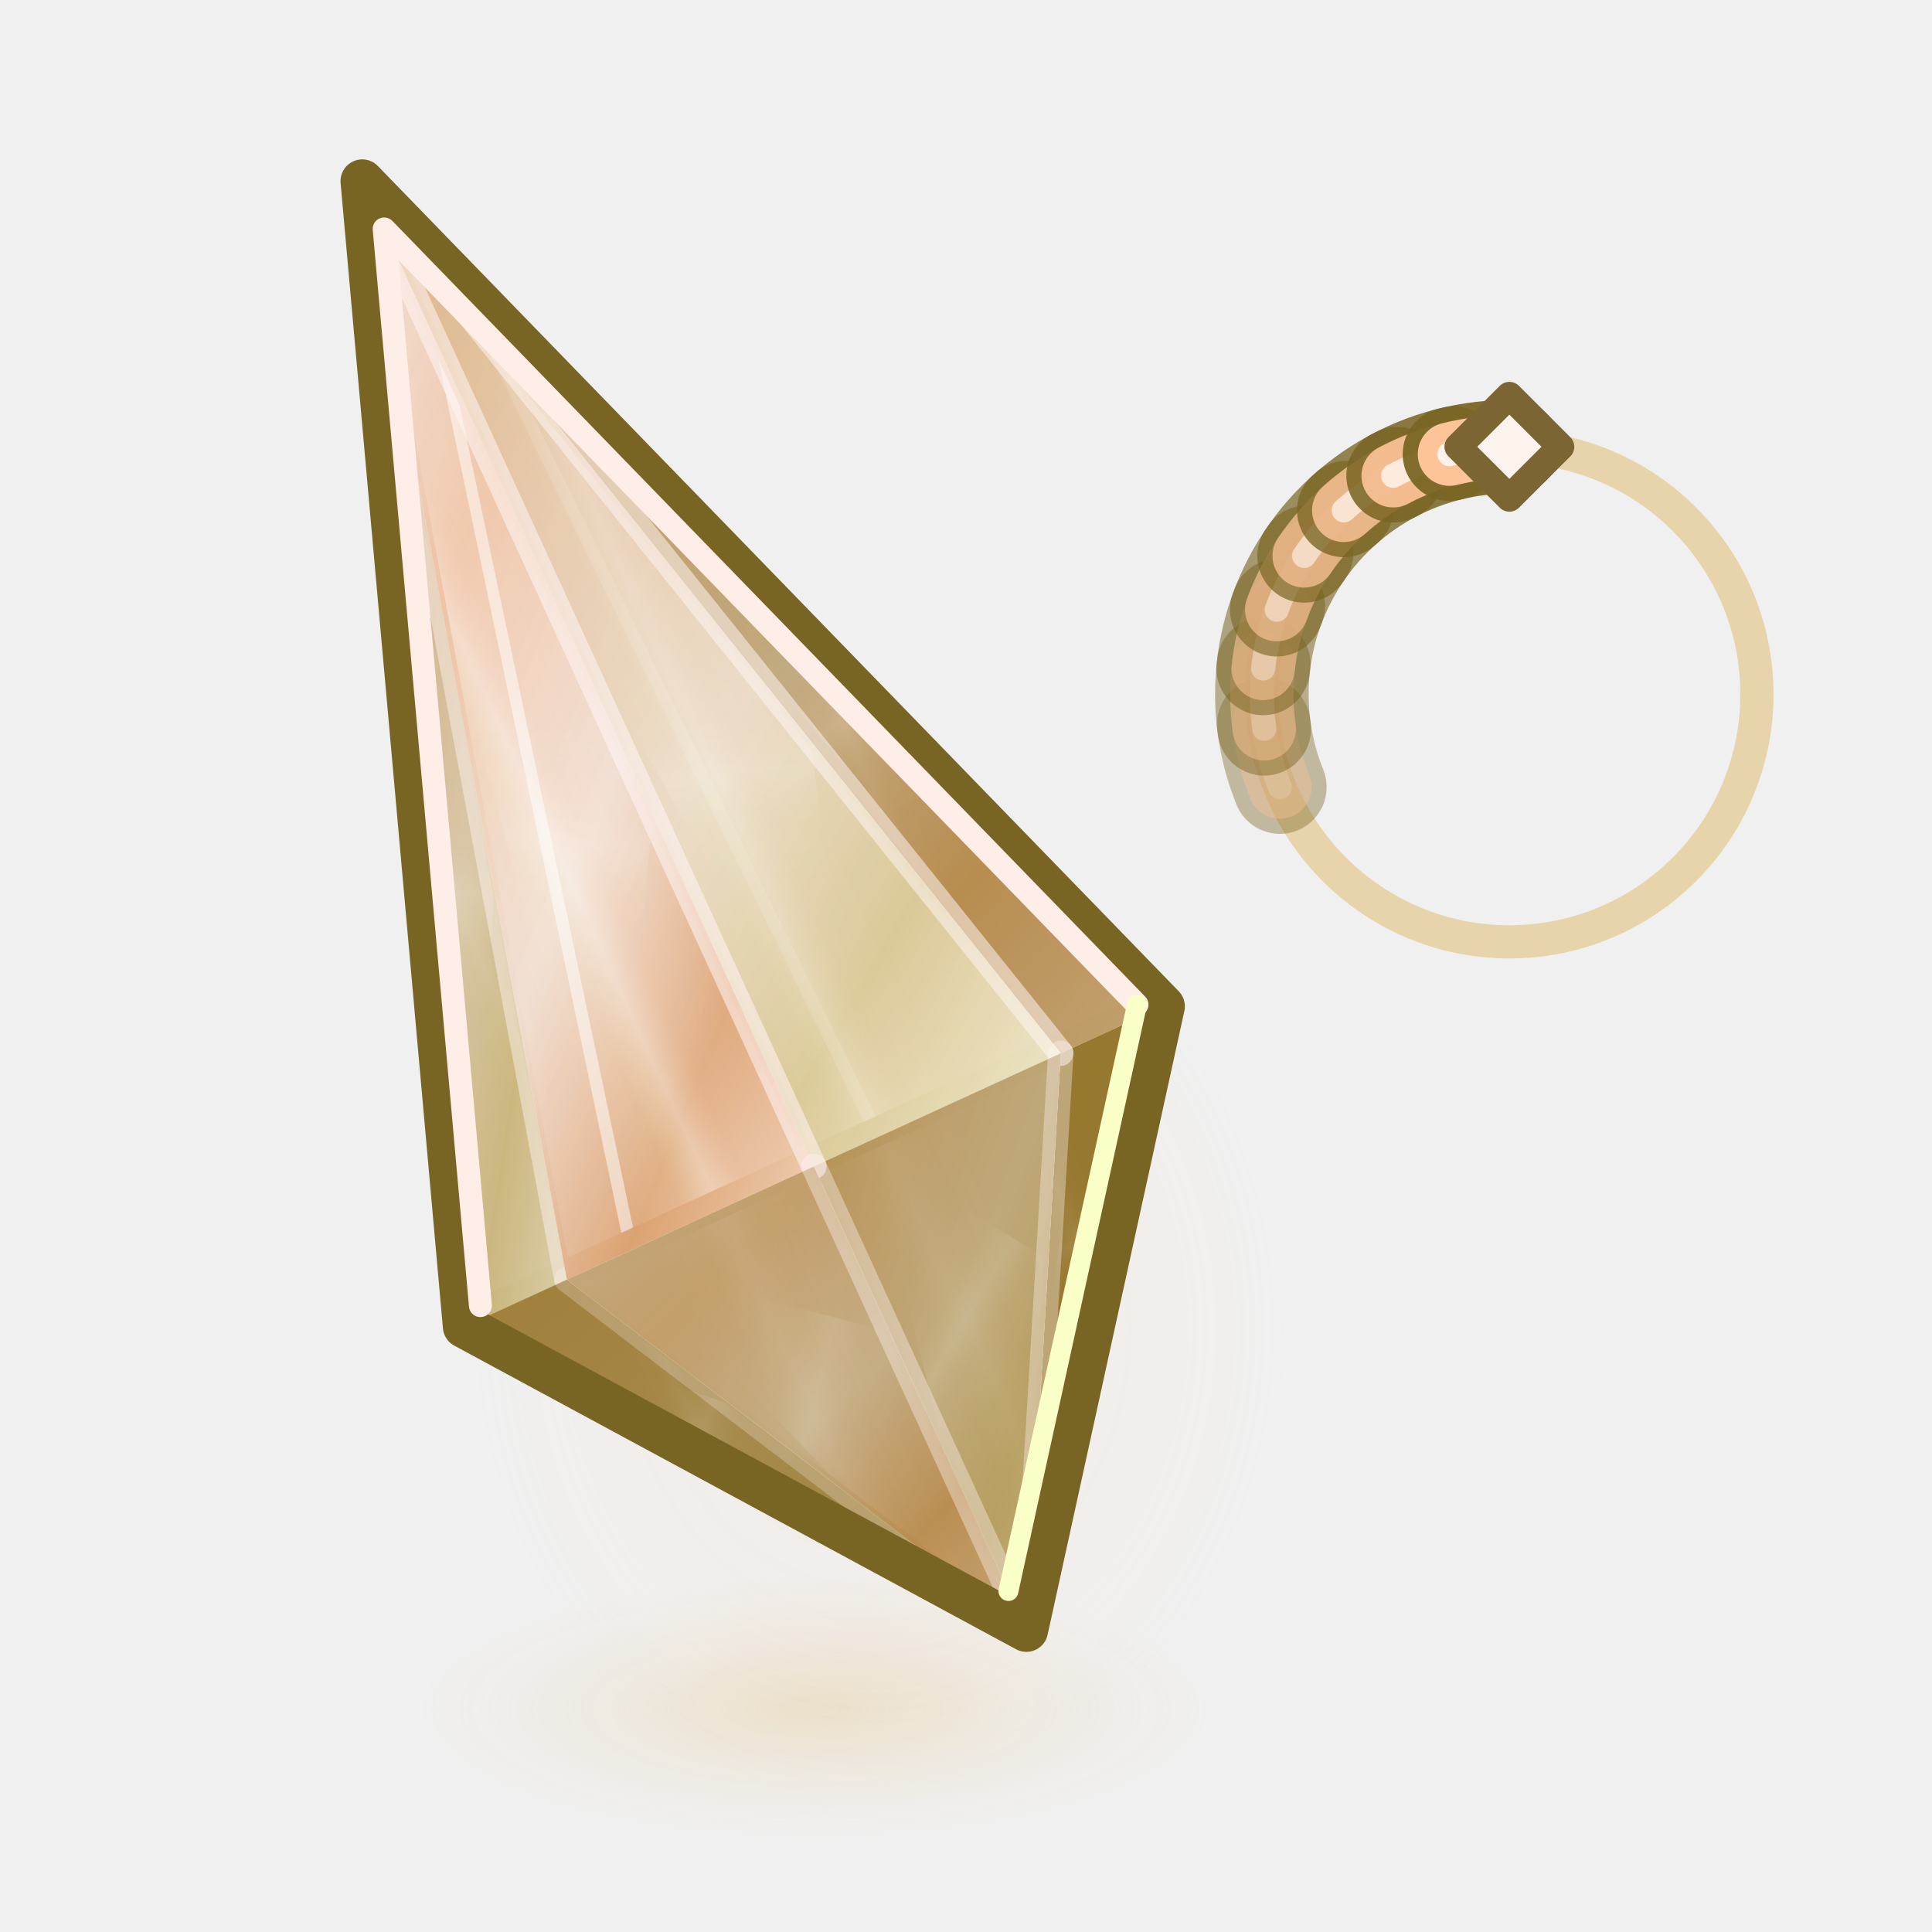
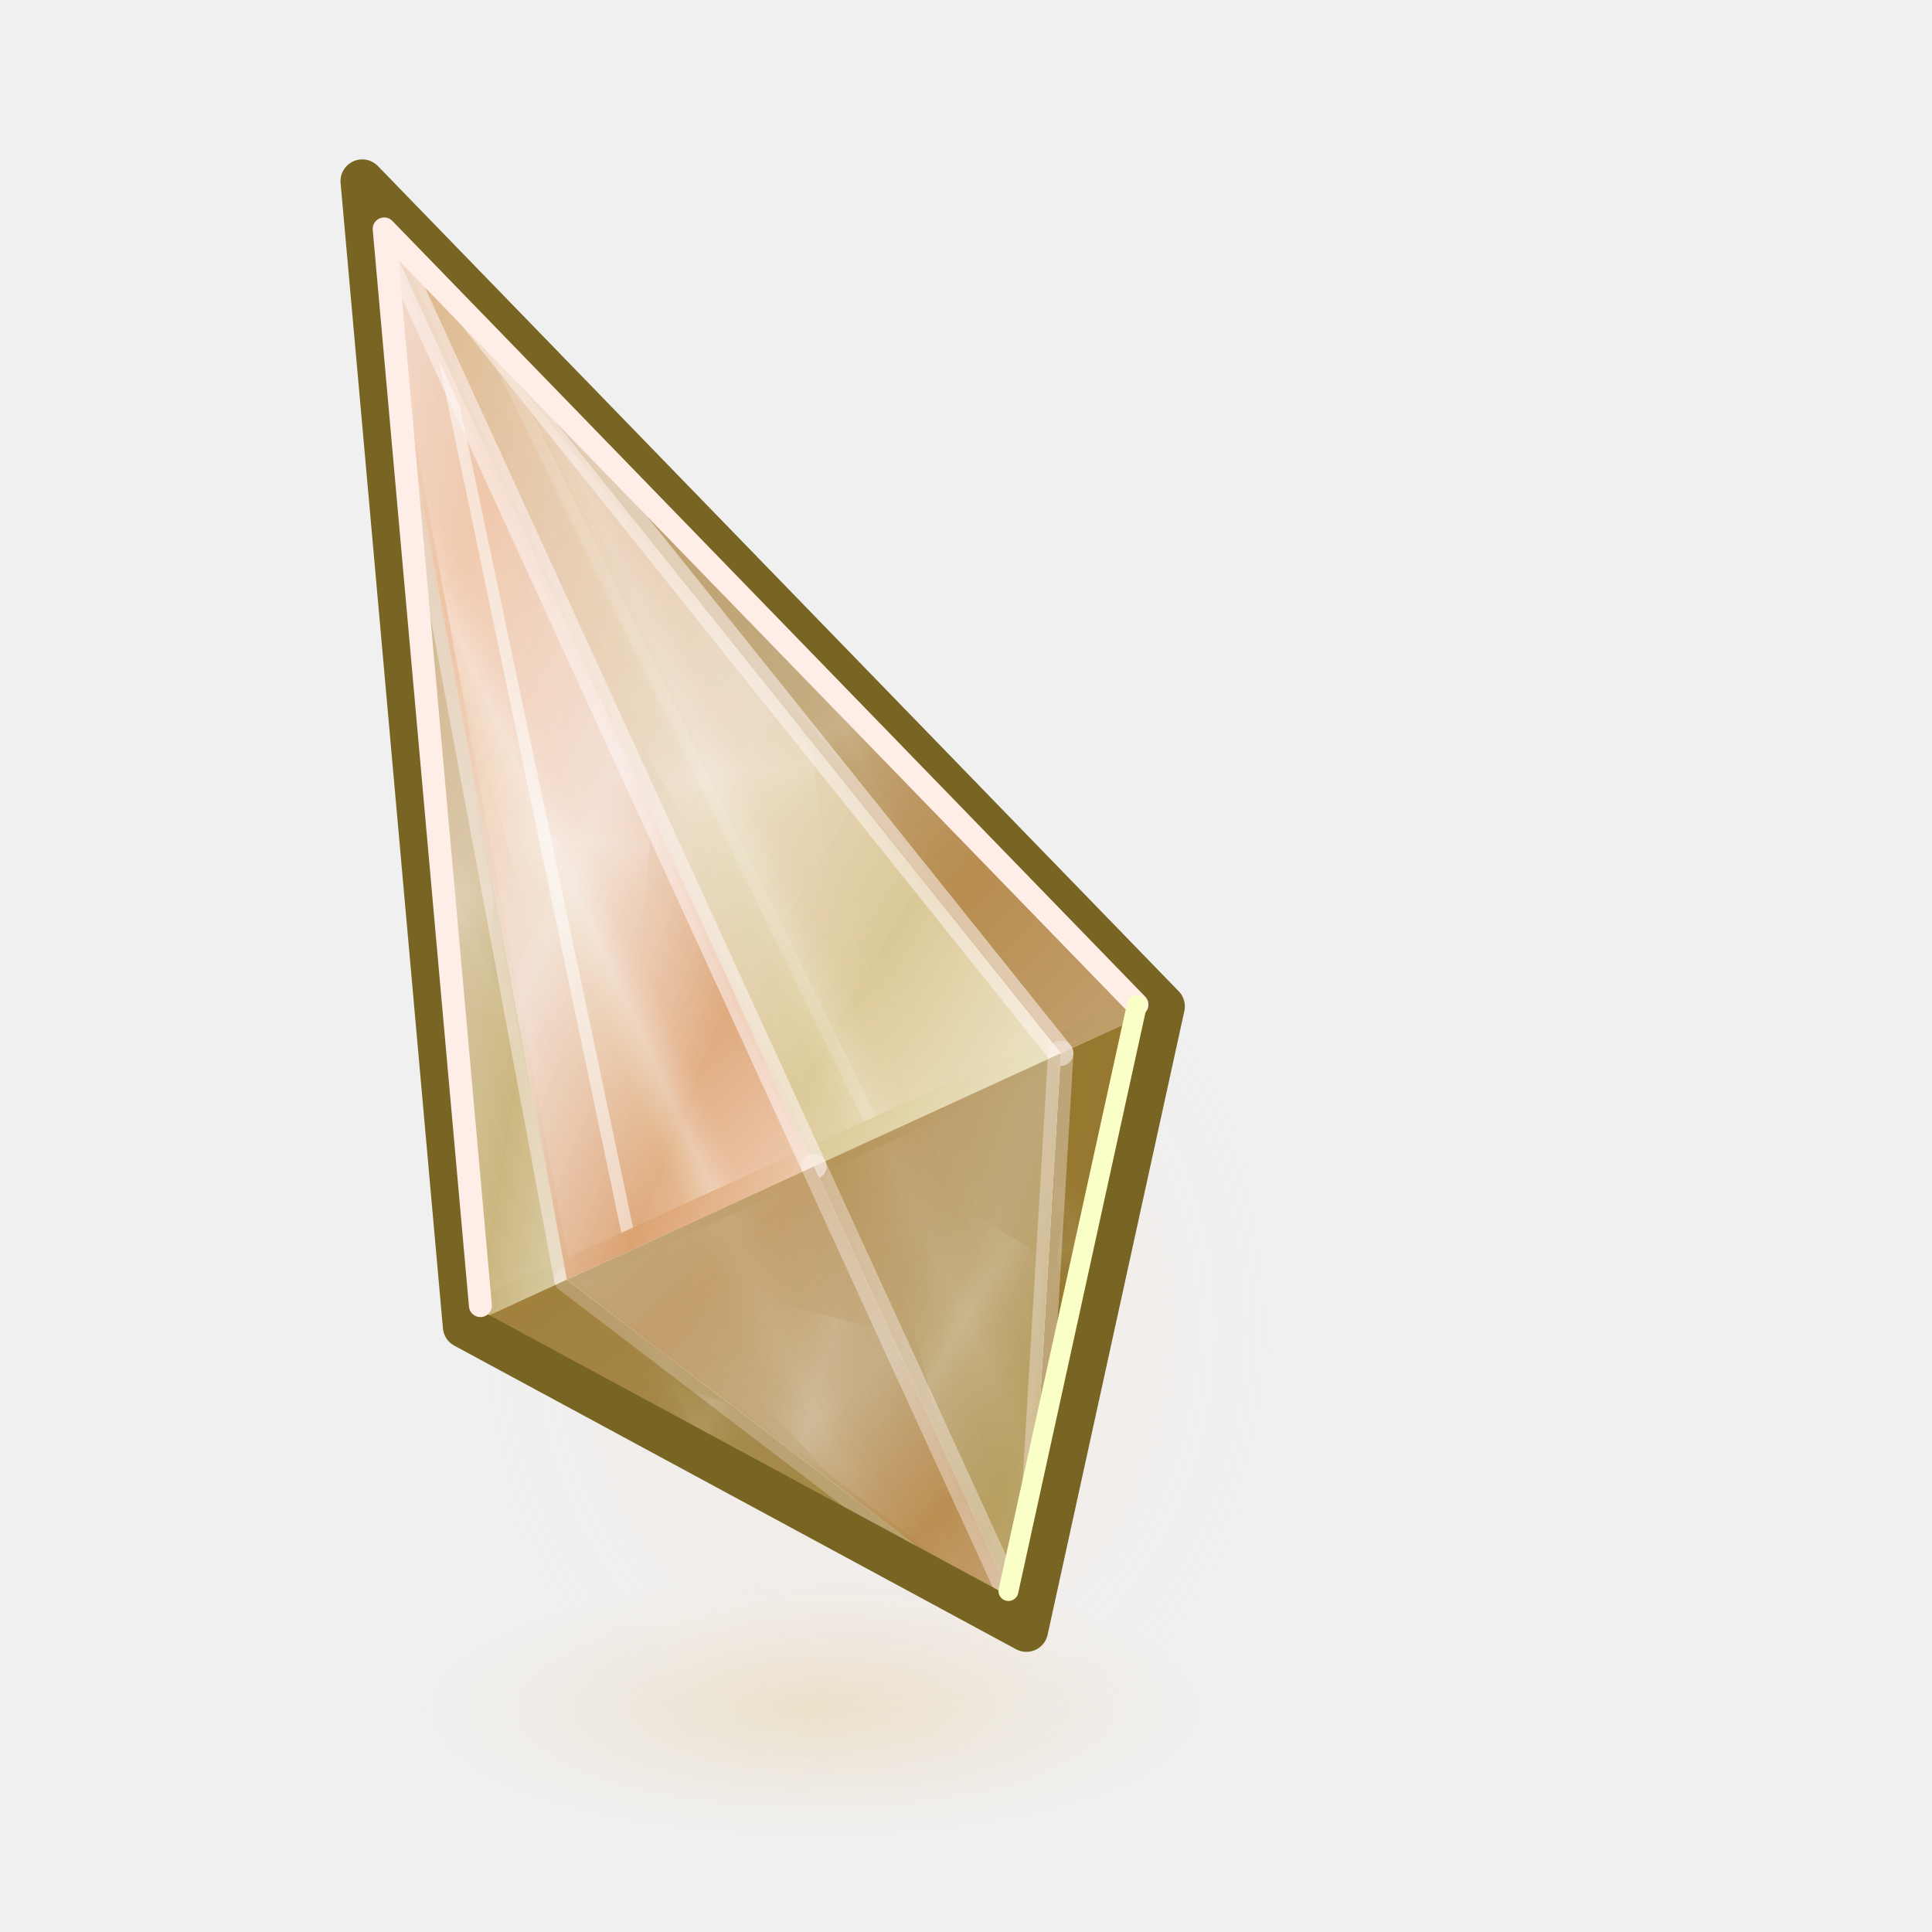
- <svg xmlns="http://www.w3.org/2000/svg" width="32" height="32" viewBox="0 0 32 32">
+ <svg xmlns="http://www.w3.org/2000/svg" viewBox="0 0 32 32">
  <defs>
    <linearGradient id="body" x1="0" y1="0" x2="1" y2="1">
      <stop stop-color="#fff2e9" />
      <stop offset=".55" stop-color="#facaa1" />
      <stop offset="1" stop-color="#fffed8" />
    </linearGradient>
    <linearGradient id="crown" x1="0" y1="0" x2=".8" y2="1">
      <stop stop-color="#ffe7b9" />
      <stop offset=".40" stop-color="#fffaf9" />
      <stop offset=".70" stop-color="#fff1ea" />
      <stop offset="1" stop-color="#f2ab7d" />
    </linearGradient>
    <linearGradient id="left" x1="0" y1="0" x2="1" y2=".5">
      <stop stop-color="#a67d32" />
      <stop offset=".32" stop-color="#dc8e4e" />
      <stop offset=".78" stop-color="#ffcdbb" />
      <stop offset="1" stop-color="#ffebe9" />
    </linearGradient>
    <linearGradient id="right" x1="0" y1="0" x2=".7" y2="1">
      <stop stop-color="#f0b772" />
      <stop offset=".36" stop-color="#cba354" />
      <stop offset=".7" stop-color="#ffeed4" />
      <stop offset="1" stop-color="#f6ffed" />
    </linearGradient>
    <linearGradient id="foot" x1="0" y1="0" x2="1" y2="1">
      <stop stop-color="#ffc4b1" />
      <stop offset=".48" stop-color="#d98d51" />
      <stop offset=".52" stop-color="#ffe1d8" />
      <stop offset="1" stop-color="#eaeeb4" />
    </linearGradient>
    <linearGradient id="violet" x1="0" y1="0" x2="1" y2="1">
      <stop stop-color="#ffdbcb" />
      <stop offset=".5" stop-color="#e0e48e" />
      <stop offset="1" stop-color="#f3ffd0" />
    </linearGradient>
    <linearGradient id="inner" x1="0" y1="0" x2="1" y2="0">
      <stop stop-color="#a68834" stop-opacity=".7" />
      <stop offset=".5" stop-color="#ffe8e0" stop-opacity=".25" />
      <stop offset="1" stop-color="#fffbfb" stop-opacity=".8" />
    </linearGradient>
    <linearGradient id="refract" x1="0" y1="0" x2="1" y2="1">
      <stop stop-color="#fff4f3" />
      <stop offset=".46" stop-color="#ffddc2" stop-opacity=".7" />
      <stop offset="1" stop-color="#ecf4ba" stop-opacity=".4" />
    </linearGradient>
    <linearGradient id="text" x1="0" y1="0" x2="1" y2="0">
      <stop stop-color="#e7b076" />
      <stop offset=".48" stop-color="#fff5f4" />
      <stop offset="1" stop-color="#fff0a6" />
    </linearGradient>
    <radialGradient id="shadow">
      <stop stop-color="#dbb157" stop-opacity=".25" />
      <stop offset=".55" stop-color="#e2b46c" stop-opacity=".10" />
      <stop offset="1" stop-color="#edcd8d" stop-opacity="0" />
    </radialGradient>
    <radialGradient id="halo">
      <stop stop-color="#fffbbe" stop-opacity=".10" />
      <stop offset=".6" stop-color="#ffcea7" stop-opacity=".07" />
      <stop offset="1" stop-color="#ffead4" stop-opacity="0" />
    </radialGradient>
    <linearGradient id="edgeIce" x1="0" y1="0" x2="1" y2="1">
      <stop offset="0.0" stop-color="#fff4ed" />
      <stop offset="0.5" stop-color="#e2ac4e" />
      <stop offset="1.0" stop-color="#ffebe9" />
    </linearGradient>
    <linearGradient id="edgeIndigo" x1="0" y1="0" x2="1" y2="1">
      <stop offset="0.0" stop-color="#9b7217" />
      <stop offset="0.5" stop-color="#ffcd83" />
      <stop offset="1.0" stop-color="#c0c666" />
    </linearGradient>
    <linearGradient id="edgeLilac" x1="0" y1="0" x2="1" y2="1">
      <stop offset="0.0" stop-color="#e6e092" />
      <stop offset="0.5" stop-color="#f9fff5" />
      <stop offset="1.0" stop-color="#caa047" />
    </linearGradient>
    <linearGradient id="edgeBlue" x1="0" y1="0" x2="1" y2="1">
      <stop offset="0.0" stop-color="#94762d" />
      <stop offset="0.5" stop-color="#ffb094" />
      <stop offset="1.0" stop-color="#ca7a31" />
    </linearGradient>
    <linearGradient id="tableLight" x1="0" y1="0" x2="1" y2="1">
      <stop offset="0.0" stop-color="#ffe9d0" />
      <stop offset="0.5" stop-color="#ffffff" />
      <stop offset="1.0" stop-color="#f7d2ac" />
    </linearGradient>
    <linearGradient id="tableBlue" x1="0" y1="0" x2="1" y2="1">
      <stop offset="0.0" stop-color="#d59752" />
      <stop offset="0.5" stop-color="#ffe6de" />
      <stop offset="1.0" stop-color="#edb283" />
    </linearGradient>
    <linearGradient id="tableIce" x1="0" y1="0" x2="1" y2="1">
      <stop offset="0.0" stop-color="#ffe0d8" />
      <stop offset="0.5" stop-color="#ea8855" />
      <stop offset="1.0" stop-color="#fff7f1" />
    </linearGradient>
    <linearGradient id="tableLilac" x1="0" y1="0" x2="1" y2="1">
      <stop offset="0.0" stop-color="#d9c871" />
      <stop offset="0.5" stop-color="#fffdd8" />
      <stop offset="1.0" stop-color="#f9fff7" />
    </linearGradient>
    <linearGradient id="reflectedBlue" x1="0" y1="0" x2="1" y2="1">
      <stop offset="0.0" stop-color="#ffeae8" />
      <stop offset="0.5" stop-color="#cc7b40" />
      <stop offset="1.0" stop-color="#ffcdbb" />
    </linearGradient>
    <linearGradient id="depthGlass" x1="0" y1="0" x2=".85" y2="1">
      <stop stop-color="#ae9438" stop-opacity=".24" />
      <stop offset=".4" stop-color="#efaf80" stop-opacity=".08" />
      <stop offset=".72" stop-color="#d6cc71" stop-opacity=".27" />
      <stop offset="1" stop-color="#f4ffd8" stop-opacity=".13" />
    </linearGradient>
    <linearGradient id="iceRefraction" x1="0" y1="0" x2="1" y2=".7">
      <stop stop-color="#df9958" stop-opacity=".06" />
      <stop offset=".35" stop-color="#ffb494" stop-opacity=".36" />
      <stop offset=".53" stop-color="#fff4f3" stop-opacity=".72" />
      <stop offset=".65" stop-color="#eb9765" stop-opacity=".22" />
      <stop offset="1" stop-color="#ffd4b9" stop-opacity="0" />
    </linearGradient>
    <linearGradient id="violetRefraction" x1="0" y1="1" x2="1" y2="0">
      <stop stop-color="#d5b462" stop-opacity="0" />
      <stop offset=".35" stop-color="#e5efa6" stop-opacity=".31" />
      <stop offset=".52" stop-color="#f5ffea" stop-opacity=".59" />
      <stop offset=".7" stop-color="#f6b48f" stop-opacity=".18" />
      <stop offset="1" stop-color="#ffdbb5" stop-opacity="0" />
    </linearGradient>
    <linearGradient id="clearIce" x1="0" y1="0" x2="1" y2="1">
      <stop stop-color="#fff0ef" stop-opacity=".98" />
      <stop offset=".28" stop-color="#facdb2" stop-opacity=".94" />
      <stop offset=".55" stop-color="#ffede7" stop-opacity=".88" />
      <stop offset=".78" stop-color="#e5a778" stop-opacity=".96" />
      <stop offset="1" stop-color="#ffe2d1" stop-opacity=".98" />
    </linearGradient>
    <linearGradient id="clearLilac" x1="0" y1="0" x2="1" y2=".85">
      <stop stop-color="#e6b988" stop-opacity=".98" />
      <stop offset=".32" stop-color="#fadac5" stop-opacity=".94" />
      <stop offset=".58" stop-color="#fff4e8" stop-opacity=".90" />
      <stop offset=".82" stop-color="#e9dba9" stop-opacity=".96" />
      <stop offset="1" stop-color="#fffbe3" stop-opacity=".98" />
    </linearGradient>
  </defs>
  <ellipse cx="13.5" cy="28.3" rx="6.7" ry="2.2" fill="url(#shadow)" stroke="none" stroke-width="0" stroke-linejoin="round" stroke-linecap="round" />
  <ellipse cx="14.5" cy="22" rx="7" ry="8" fill="url(#halo)" stroke="none" stroke-width="0" stroke-linejoin="round" stroke-linecap="round" />
  <polygon points="6,3 19.265,16.669 17.57,17.445" fill="url(#clearIce)" stroke="none" stroke-width="0.7" stroke-linejoin="round" stroke-linecap="round" />
  <polygon points="6,3 19.265,16.669 17.57,17.445" fill="#917328" fill-opacity="0.561" stroke="none" stroke-width="0" stroke-linejoin="round" stroke-linecap="round" />
  <polygon points="6.455,3.515 18.991,16.432 17.389,17.166" fill="#fff0ef" fill-opacity="0.024" stroke="none" stroke-width="0.7" stroke-linejoin="round" stroke-linecap="round" />
  <defs>
    <linearGradient id="sheen5" gradientUnits="userSpaceOnUse" x1="13.019" y1="10.249" x2="15.038" y2="13.569">
      <stop stop-color="#ffebe4" stop-opacity="0" />
      <stop offset=".3" stop-color="#ffe3d6" stop-opacity="0.038" />
      <stop offset=".5" stop-color="#ffffff" stop-opacity="0.127" />
      <stop offset=".7" stop-color="#f9ffdc" stop-opacity="0.032" />
      <stop offset="1" stop-color="#f9ffdc" stop-opacity="0" />
    </linearGradient>
  </defs>
  <polygon points="10.216,7.391 14.603,11.911 17.71,17.019 11.048,9.249" fill="url(#sheen5)" />
  <defs>
    <linearGradient id="sheen6" gradientUnits="userSpaceOnUse" x1="14.567" y1="11.928" x2="13.526" y2="12.405">
      <stop stop-color="#ffebe4" stop-opacity="0" />
      <stop offset=".3" stop-color="#ffe3d6" stop-opacity="0.015" />
      <stop offset=".5" stop-color="#ffffff" stop-opacity="0.048" />
      <stop offset=".7" stop-color="#f9ffdc" stop-opacity="0.012" />
      <stop offset="1" stop-color="#f9ffdc" stop-opacity="0" />
    </linearGradient>
  </defs>
  <polygon points="6.455,3.515 18.991,16.432 17.389,17.166" fill="url(#sheen6)" />
  <polyline points="6,3 19.265,16.669" fill="none" stroke="#fff5f4" stroke-opacity="0.372" stroke-width="0.42" stroke-linejoin="round" stroke-linecap="round" />
  <polyline points="11.473,8.686 14.482,11.786" fill="none" stroke="#ffc39b" stroke-opacity="0" stroke-width="0.8" stroke-linejoin="round" stroke-linecap="round" />
  <polyline points="11.473,8.686 14.482,11.786" fill="none" stroke="#ffffff" stroke-opacity="0" stroke-width="0.29" stroke-linejoin="round" stroke-linecap="round" />
  <polygon points="17,27 19.265,16.669 17.57,17.445" fill="url(#clearIce)" stroke="none" stroke-width="0.7" stroke-linejoin="round" stroke-linecap="round" />
  <polygon points="17,27 19.265,16.669 17.57,17.445" fill="#917328" fill-opacity="0.949" stroke="none" stroke-width="0" stroke-linejoin="round" stroke-linecap="round" />
  <polygon points="17.052,26.635 19.192,16.872 17.591,17.606" fill="#fff0ef" fill-opacity="0" stroke="none" stroke-width="0.7" stroke-linejoin="round" stroke-linecap="round" />
  <defs>
    <linearGradient id="sheen13" gradientUnits="userSpaceOnUse" x1="18.189" y1="21.53" x2="17.844" y2="19.69">
      <stop stop-color="#ffebe4" stop-opacity="0" />
      <stop offset=".3" stop-color="#ffe3d6" stop-opacity="0.025" />
      <stop offset=".5" stop-color="#ffffff" stop-opacity="0.082" />
      <stop offset=".7" stop-color="#f9ffdc" stop-opacity="0.021" />
      <stop offset="1" stop-color="#f9ffdc" stop-opacity="0" />
    </linearGradient>
  </defs>
  <polygon points="17.694,23.706 18.443,20.289 17.911,17.459 17.278,22.843" fill="url(#sheen13)" />
  <defs>
    <linearGradient id="sheen14" gradientUnits="userSpaceOnUse" x1="18.407" y1="20.306" x2="17.366" y2="20.783">
      <stop stop-color="#ffebe4" stop-opacity="0" />
      <stop offset=".3" stop-color="#ffe3d6" stop-opacity="0.014" />
      <stop offset=".5" stop-color="#ffffff" stop-opacity="0.048" />
      <stop offset=".7" stop-color="#f9ffdc" stop-opacity="0.012" />
      <stop offset="1" stop-color="#f9ffdc" stop-opacity="0" />
    </linearGradient>
  </defs>
  <polygon points="17.052,26.635 19.192,16.872 17.591,17.606" fill="url(#sheen14)" />
  <polyline points="17,27 19.265,16.669" fill="none" stroke="#fff5f4" stroke-opacity="0.188" stroke-width="0.42" stroke-linejoin="round" stroke-linecap="round" />
  <polyline points="17.909,22.727 18.422,20.384" fill="none" stroke="#ffc39b" stroke-opacity="0" stroke-width="0.8" stroke-linejoin="round" stroke-linecap="round" />
  <polyline points="17.909,22.727 18.422,20.384" fill="none" stroke="#ffffff" stroke-opacity="0" stroke-width="0.29" stroke-linejoin="round" stroke-linecap="round" />
  <polygon points="6,3 9.389,21.195 7.695,21.971" fill="url(#clearLilac)" stroke="none" stroke-width="0.7" stroke-linejoin="round" stroke-linecap="round" />
  <polygon points="6,3 9.389,21.195 7.695,21.971" fill="#917328" fill-opacity="0.372" stroke="none" stroke-width="0" stroke-linejoin="round" stroke-linecap="round" />
  <polygon points="6.093,3.681 9.296,20.875 7.695,21.609" fill="#fff0ef" fill-opacity="0.051" stroke="none" stroke-width="0.7" stroke-linejoin="round" stroke-linecap="round" />
  <defs>
    <linearGradient id="sheen21" gradientUnits="userSpaceOnUse" x1="7.785" y1="12.648" x2="7.681" y2="16.941">
      <stop stop-color="#ffebe4" stop-opacity="0" />
      <stop offset=".3" stop-color="#ffe3d6" stop-opacity="0.044" />
      <stop offset=".5" stop-color="#ffffff" stop-opacity="0.148" />
      <stop offset=".7" stop-color="#f9ffdc" stop-opacity="0.037" />
      <stop offset="1" stop-color="#f9ffdc" stop-opacity="0" />
    </linearGradient>
  </defs>
  <polygon points="7.054,8.84 8.175,14.857 8.015,21.462 6.766,11.211" fill="url(#sheen21)" />
  <defs>
    <linearGradient id="sheen22" gradientUnits="userSpaceOnUse" x1="8.139" y1="14.874" x2="7.098" y2="15.351">
      <stop stop-color="#ffebe4" stop-opacity="0" />
      <stop offset=".3" stop-color="#ffe3d6" stop-opacity="0.018" />
      <stop offset=".5" stop-color="#ffffff" stop-opacity="0.06" />
      <stop offset=".7" stop-color="#f9ffdc" stop-opacity="0.015" />
      <stop offset="1" stop-color="#f9ffdc" stop-opacity="0" />
    </linearGradient>
  </defs>
  <polygon points="6.093,3.681 9.296,20.875 7.695,21.609" fill="url(#sheen22)" />
  <polyline points="6,3 9.389,21.195" fill="none" stroke="#fff5f4" stroke-opacity="0.459" stroke-width="0.42" stroke-linejoin="round" stroke-linecap="round" />
  <polyline points="7.375,10.565 8.144,14.691" fill="none" stroke="#ffc39b" stroke-opacity="0" stroke-width="0.8" stroke-linejoin="round" stroke-linecap="round" />
  <polyline points="7.375,10.565 8.144,14.691" fill="none" stroke="#ffffff" stroke-opacity="0" stroke-width="0.29" stroke-linejoin="round" stroke-linecap="round" />
  <polygon points="17,27 9.389,21.195 7.695,21.971" fill="url(#clearLilac)" stroke="none" stroke-width="0.7" stroke-linejoin="round" stroke-linecap="round" />
  <polygon points="17,27 9.389,21.195 7.695,21.971" fill="#917328" fill-opacity="0.824" stroke="none" stroke-width="0" stroke-linejoin="round" stroke-linecap="round" />
  <polygon points="16.69,26.801 9.498,21.316 7.897,22.049" fill="#fff0ef" fill-opacity="0.004" stroke="none" stroke-width="0.7" stroke-linejoin="round" stroke-linecap="round" />
  <defs>
    <linearGradient id="sheen29" gradientUnits="userSpaceOnUse" x1="12.956" y1="23.928" x2="10.487" y2="23.062">
      <stop stop-color="#ffebe4" stop-opacity="0" />
      <stop offset=".3" stop-color="#ffe3d6" stop-opacity="0.029" />
      <stop offset=".5" stop-color="#ffffff" stop-opacity="0.098" />
      <stop offset=".7" stop-color="#f9ffdc" stop-opacity="0.024" />
      <stop offset="1" stop-color="#f9ffdc" stop-opacity="0" />
    </linearGradient>
  </defs>
  <polygon points="14.532,25.156 12.015,23.235 8.217,21.902 12.997,24.805" fill="url(#sheen29)" />
  <defs>
    <linearGradient id="sheen30" gradientUnits="userSpaceOnUse" x1="11.979" y1="23.252" x2="10.938" y2="23.729">
      <stop stop-color="#ffebe4" stop-opacity="0" />
      <stop offset=".3" stop-color="#ffe3d6" stop-opacity="0.014" />
      <stop offset=".5" stop-color="#ffffff" stop-opacity="0.048" />
      <stop offset=".7" stop-color="#f9ffdc" stop-opacity="0.012" />
      <stop offset="1" stop-color="#f9ffdc" stop-opacity="0" />
    </linearGradient>
  </defs>
  <polygon points="16.69,26.801 9.498,21.316 7.897,22.049" fill="url(#sheen30)" />
  <polyline points="17,27 9.389,21.195" fill="none" stroke="#fff5f4" stroke-opacity="0.247" stroke-width="0.42" stroke-linejoin="round" stroke-linecap="round" />
  <polyline points="13.811,24.605 12.085,23.289" fill="none" stroke="#ffc39b" stroke-opacity="0" stroke-width="0.8" stroke-linejoin="round" stroke-linecap="round" />
  <polyline points="13.811,24.605 12.085,23.289" fill="none" stroke="#ffffff" stroke-opacity="0" stroke-width="0.29" stroke-linejoin="round" stroke-linecap="round" />
  <polygon points="6,3 17.57,17.445 13.48,19.32" fill="url(#clearLilac)" stroke="none" stroke-width="0.7" stroke-linejoin="round" stroke-linecap="round" />
  <polygon points="6,3 17.57,17.445 13.48,19.32" fill="#917328" fill-opacity="0.196" stroke="none" stroke-width="0" stroke-linejoin="round" stroke-linecap="round" />
  <polygon points="6.349,3.564 17.283,17.215 13.418,18.986" fill="#fff0ef" fill-opacity="0.086" stroke="none" stroke-width="0.7" stroke-linejoin="round" stroke-linecap="round" />
  <defs>
    <linearGradient id="sheen37" gradientUnits="userSpaceOnUse" x1="12.116" y1="10.756" x2="12.593" y2="14.782">
      <stop stop-color="#ffebe4" stop-opacity="0" />
      <stop offset=".3" stop-color="#ffe3d6" stop-opacity="0.043" />
      <stop offset=".5" stop-color="#ffffff" stop-opacity="0.143" />
      <stop offset=".7" stop-color="#f9ffdc" stop-opacity="0.036" />
      <stop offset="1" stop-color="#f9ffdc" stop-opacity="0" />
    </linearGradient>
  </defs>
  <polygon points="9.63,7.659 13.456,12.437 14.191,18.632 9.318,10.041" fill="url(#sheen37)" />
  <defs>
    <linearGradient id="sheen38" gradientUnits="userSpaceOnUse" x1="13.248" y1="12.533" x2="10.735" y2="13.684">
      <stop stop-color="#ffebe4" stop-opacity="0" />
      <stop offset=".3" stop-color="#ffe3d6" stop-opacity="0.058" />
      <stop offset=".5" stop-color="#ffffff" stop-opacity="0.195" />
      <stop offset=".7" stop-color="#f9ffdc" stop-opacity="0.049" />
      <stop offset="1" stop-color="#f9ffdc" stop-opacity="0" />
    </linearGradient>
  </defs>
  <polygon points="6.349,3.564 17.283,17.215 13.418,18.986" fill="url(#sheen38)" />
  <polygon points="7.989,5.612 8.536,6.294 14.5,18.49 14.307,18.579" fill="#ffffff" fill-opacity="0.122" stroke="none" stroke-width="0.7" stroke-linejoin="round" stroke-linecap="round" />
  <polyline points="6,3 17.57,17.445" fill="none" stroke="#fff5f4" stroke-opacity="0.533" stroke-width="0.42" stroke-linejoin="round" stroke-linecap="round" />
  <polyline points="11.179,9.594 13.803,12.87" fill="none" stroke="#ffc39b" stroke-opacity="0" stroke-width="0.8" stroke-linejoin="round" stroke-linecap="round" />
  <polyline points="11.179,9.594 13.803,12.87" fill="none" stroke="#ffffff" stroke-opacity="0" stroke-width="0.29" stroke-linejoin="round" stroke-linecap="round" />
  <polygon points="17,27 17.57,17.445 13.48,19.32" fill="url(#clearLilac)" stroke="none" stroke-width="0.7" stroke-linejoin="round" stroke-linecap="round" />
  <polygon points="17,27 17.57,17.445 13.48,19.32" fill="#917328" fill-opacity="0.588" stroke="none" stroke-width="0" stroke-linejoin="round" stroke-linecap="round" />
  <polygon points="16.946,26.684 17.485,17.655 13.62,19.426" fill="#fff0ef" fill-opacity="0.02" stroke="none" stroke-width="0.7" stroke-linejoin="round" stroke-linecap="round" />
  <defs>
    <linearGradient id="sheen46" gradientUnits="userSpaceOnUse" x1="17.235" y1="21.924" x2="15.347" y2="20.791">
      <stop stop-color="#ffebe4" stop-opacity="0" />
      <stop offset=".3" stop-color="#ffe3d6" stop-opacity="0.034" />
      <stop offset=".5" stop-color="#ffffff" stop-opacity="0.112" />
      <stop offset=".7" stop-color="#f9ffdc" stop-opacity="0.028" />
      <stop offset="1" stop-color="#f9ffdc" stop-opacity="0" />
    </linearGradient>
  </defs>
  <polygon points="17.108,23.975 17.296,20.815 14.393,19.072 15.549,23.636" fill="url(#sheen46)" />
  <defs>
    <linearGradient id="sheen47" gradientUnits="userSpaceOnUse" x1="17.088" y1="20.911" x2="14.575" y2="22.062">
      <stop stop-color="#ffebe4" stop-opacity="0" />
      <stop offset=".3" stop-color="#ffe3d6" stop-opacity="0.017" />
      <stop offset=".5" stop-color="#ffffff" stop-opacity="0.058" />
      <stop offset=".7" stop-color="#f9ffdc" stop-opacity="0.015" />
      <stop offset="1" stop-color="#f9ffdc" stop-opacity="0" />
    </linearGradient>
  </defs>
  <polygon points="16.946,26.684 17.485,17.655 13.62,19.426" fill="url(#sheen47)" />
  <polyline points="17,27 17.57,17.445" fill="none" stroke="#fff5f4" stroke-opacity="0.361" stroke-width="0.42" stroke-linejoin="round" stroke-linecap="round" />
  <polyline points="17.184,22.696 17.313,20.529" fill="none" stroke="#ffc39b" stroke-opacity="0" stroke-width="0.8" stroke-linejoin="round" stroke-linecap="round" />
  <polyline points="17.184,22.696 17.313,20.529" fill="none" stroke="#ffffff" stroke-opacity="0" stroke-width="0.29" stroke-linejoin="round" stroke-linecap="round" />
  <polygon points="6,3 13.48,19.32 9.389,21.195" fill="url(#clearIce)" stroke="none" stroke-width="0.7" stroke-linejoin="round" stroke-linecap="round" />
  <polygon points="6,3 13.48,19.32 9.389,21.195" fill="#917328" fill-opacity="0.118" stroke="none" stroke-width="0" stroke-linejoin="round" stroke-linecap="round" />
  <polygon points="6.199,3.633 13.268,19.055 9.402,20.827" fill="#fff0ef" fill-opacity="0.106" stroke="none" stroke-width="0.7" stroke-linejoin="round" stroke-linecap="round" />
  <defs>
    <linearGradient id="sheen54" gradientUnits="userSpaceOnUse" x1="9.929" y1="11.758" x2="9.527" y2="16.188">
      <stop stop-color="#ffebe4" stop-opacity="0" />
      <stop offset=".3" stop-color="#ffe3d6" stop-opacity="0.044" />
      <stop offset=".5" stop-color="#ffffff" stop-opacity="0.148" />
      <stop offset=".7" stop-color="#f9ffdc" stop-opacity="0.037" />
      <stop offset="1" stop-color="#f9ffdc" stop-opacity="0" />
    </linearGradient>
  </defs>
  <polygon points="8.32,8.259 10.794,13.657 10.175,20.473 7.545,10.854" fill="url(#sheen54)" />
  <defs>
    <linearGradient id="sheen55" gradientUnits="userSpaceOnUse" x1="10.585" y1="13.753" x2="8.073" y2="14.905">
      <stop stop-color="#ffebe4" stop-opacity="0" />
      <stop offset=".3" stop-color="#ffe3d6" stop-opacity="0.098" />
      <stop offset=".5" stop-color="#ffffff" stop-opacity="0.326" />
      <stop offset=".7" stop-color="#f9ffdc" stop-opacity="0.082" />
      <stop offset="1" stop-color="#f9ffdc" stop-opacity="0" />
    </linearGradient>
  </defs>
  <polygon points="6.199,3.633 13.268,19.055 9.402,20.827" fill="url(#sheen55)" />
  <polygon points="7.26,5.946 7.613,6.717 10.485,20.331 10.291,20.419" fill="#ffffff" fill-opacity="0.506" stroke="none" stroke-width="0.7" stroke-linejoin="round" stroke-linecap="round" />
  <polyline points="6,3 13.48,19.32" fill="none" stroke="#fff5f4" stroke-opacity="0.561" stroke-width="0.42" stroke-linejoin="round" stroke-linecap="round" />
  <polyline points="9.322,10.445 11.018,14.146" fill="none" stroke="#ffc39b" stroke-opacity="0" stroke-width="0.8" stroke-linejoin="round" stroke-linecap="round" />
  <polyline points="9.322,10.445 11.018,14.146" fill="none" stroke="#ffffff" stroke-opacity="0" stroke-width="0.29" stroke-linejoin="round" stroke-linecap="round" />
  <polygon points="17,27 13.48,19.32 9.389,21.195" fill="url(#clearIce)" stroke="none" stroke-width="0.7" stroke-linejoin="round" stroke-linecap="round" />
  <polygon points="17,27 13.48,19.32 9.389,21.195" fill="#917328" fill-opacity="0.533" stroke="none" stroke-width="0" stroke-linejoin="round" stroke-linecap="round" />
  <polygon points="16.796,26.753 13.47,19.495 9.604,21.267" fill="#fff0ef" fill-opacity="0.024" stroke="none" stroke-width="0.7" stroke-linejoin="round" stroke-linecap="round" />
  <defs>
    <linearGradient id="sheen63" gradientUnits="userSpaceOnUse" x1="15.048" y1="22.926" x2="12.281" y2="22.196">
      <stop stop-color="#ffebe4" stop-opacity="0" />
      <stop offset=".3" stop-color="#ffe3d6" stop-opacity="0.035" />
      <stop offset=".5" stop-color="#ffffff" stop-opacity="0.117" />
      <stop offset=".7" stop-color="#f9ffdc" stop-opacity="0.029" />
      <stop offset="1" stop-color="#f9ffdc" stop-opacity="0" />
    </linearGradient>
  </defs>
  <polygon points="15.798,24.576 14.634,22.035 10.377,20.913 13.775,24.449" fill="url(#sheen63)" />
  <defs>
    <linearGradient id="sheen64" gradientUnits="userSpaceOnUse" x1="14.425" y1="22.131" x2="11.913" y2="23.283">
      <stop stop-color="#ffebe4" stop-opacity="0" />
      <stop offset=".3" stop-color="#ffe3d6" stop-opacity="0.021" />
      <stop offset=".5" stop-color="#ffffff" stop-opacity="0.071" />
      <stop offset=".7" stop-color="#f9ffdc" stop-opacity="0.018" />
      <stop offset="1" stop-color="#f9ffdc" stop-opacity="0" />
    </linearGradient>
  </defs>
  <polygon points="16.796,26.753 13.47,19.495 9.604,21.267" fill="url(#sheen64)" />
  <polyline points="17,27 13.48,19.32" fill="none" stroke="#fff5f4" stroke-opacity="0.384" stroke-width="0.42" stroke-linejoin="round" stroke-linecap="round" />
  <polyline points="15.327,23.547 14.528,21.805" fill="none" stroke="#ffc39b" stroke-opacity="0" stroke-width="0.8" stroke-linejoin="round" stroke-linecap="round" />
  <polyline points="15.327,23.547 14.528,21.805" fill="none" stroke="#ffffff" stroke-opacity="0" stroke-width="0.29" stroke-linejoin="round" stroke-linecap="round" />
  <polyline points="6,3 19.265,16.669 17,27 7.695,21.971 6,3" fill="none" stroke="#796523" stroke-width="0.72" stroke-linejoin="round" stroke-linecap="round" />
  <polyline points="7.957,21.625 6.363,3.792 18.832,16.64" fill="none" stroke="#ffede7" stroke-width="0.38" stroke-linejoin="round" stroke-linecap="round" />
  <polyline points="18.832,16.64 16.703,26.352" fill="none" stroke="#faffc8" stroke-width="0.33" stroke-linejoin="round" stroke-linecap="round" />
  <polygon points="7.035,5.619 7.843,7.382 10.444,20.053 9.928,20.29" fill="#ffe4dc" fill-opacity="0" stroke="none" stroke-width="0.7" stroke-linejoin="round" stroke-linecap="round" />
  <polygon points="7.305,6.207 7.574,6.794 10.296,20.121 10.076,20.222" fill="#ffffff" fill-opacity="0" stroke="none" stroke-width="0.7" stroke-linejoin="round" stroke-linecap="round" />
  <polyline points="7.439,6.501 10.186,20.172" fill="none" stroke="#ffffff" stroke-opacity="0" stroke-width="0.24" stroke-linejoin="round" stroke-linecap="round" />
-   <ellipse cx="25" cy="11.5" rx="4.1" ry="4.1" fill="none" stroke="#ddaf52" stroke-opacity="0.439" stroke-width="0.55" stroke-linejoin="round" stroke-linecap="round" />
-   <path d="M 21.198 13.036 A 4.1 4.1 0 0 1 20.931 12" fill="none" stroke="#796523" stroke-opacity="0.392" stroke-width="1.55" stroke-linejoin="round" stroke-linecap="round" />
-   <path d="M 21.198 13.036 A 4.1 4.1 0 0 1 20.931 12" fill="none" stroke="#ffc69b" stroke-opacity="0.372" stroke-width="1.05" stroke-linejoin="round" stroke-linecap="round" />
-   <path d="M 21.198 13.036 A 4.1 4.1 0 0 1 20.931 12" fill="none" stroke="#fff4ed" stroke-opacity="0.176" stroke-width="0.4" stroke-linejoin="round" stroke-linecap="round" />
-   <path d="M 20.94 12.071 A 4.1 4.1 0 0 1 20.931 11" fill="none" stroke="#796523" stroke-opacity="0.471" stroke-width="1.55" stroke-linejoin="round" stroke-linecap="round" />
-   <path d="M 20.94 12.071 A 4.1 4.1 0 0 1 20.931 11" fill="none" stroke="#ffc69b" stroke-opacity="0.459" stroke-width="1.05" stroke-linejoin="round" stroke-linecap="round" />
-   <path d="M 20.94 12.071 A 4.1 4.1 0 0 1 20.931 11" fill="none" stroke="#fff4ed" stroke-opacity="0.286" stroke-width="0.4" stroke-linejoin="round" stroke-linecap="round" />
-   <path d="M 20.922 11.071 A 4.1 4.1 0 0 1 21.172 10.031" fill="none" stroke="#796523" stroke-opacity="0.549" stroke-width="1.55" stroke-linejoin="round" stroke-linecap="round" />
-   <path d="M 20.922 11.071 A 4.1 4.1 0 0 1 21.172 10.031" fill="none" stroke="#ffc69b" stroke-opacity="0.545" stroke-width="1.05" stroke-linejoin="round" stroke-linecap="round" />
-   <path d="M 20.922 11.071 A 4.1 4.1 0 0 1 21.172 10.031" fill="none" stroke="#fff4ed" stroke-opacity="0.396" stroke-width="0.4" stroke-linejoin="round" stroke-linecap="round" />
-   <path d="M 21.147 10.098 A 4.1 4.1 0 0 1 21.642 9.148" fill="none" stroke="#796523" stroke-opacity="0.627" stroke-width="1.55" stroke-linejoin="round" stroke-linecap="round" />
-   <path d="M 21.147 10.098 A 4.1 4.1 0 0 1 21.642 9.148" fill="none" stroke="#ffc69b" stroke-opacity="0.631" stroke-width="1.05" stroke-linejoin="round" stroke-linecap="round" />
-   <path d="M 21.147 10.098 A 4.1 4.1 0 0 1 21.642 9.148" fill="none" stroke="#fff4ed" stroke-opacity="0.506" stroke-width="0.4" stroke-linejoin="round" stroke-linecap="round" />
-   <path d="M 21.601 9.207 A 4.1 4.1 0 0 1 22.31 8.406" fill="none" stroke="#796523" stroke-opacity="0.706" stroke-width="1.55" stroke-linejoin="round" stroke-linecap="round" />
-   <path d="M 21.601 9.207 A 4.1 4.1 0 0 1 22.31 8.406" fill="none" stroke="#ffc69b" stroke-opacity="0.718" stroke-width="1.05" stroke-linejoin="round" stroke-linecap="round" />
-   <path d="M 21.601 9.207 A 4.1 4.1 0 0 1 22.31 8.406" fill="none" stroke="#fff4ed" stroke-opacity="0.616" stroke-width="0.4" stroke-linejoin="round" stroke-linecap="round" />
-   <path d="M 22.257 8.453 A 4.1 4.1 0 0 1 23.139 7.847" fill="none" stroke="#796523" stroke-opacity="0.784" stroke-width="1.55" stroke-linejoin="round" stroke-linecap="round" />
-   <path d="M 22.257 8.453 A 4.1 4.1 0 0 1 23.139 7.847" fill="none" stroke="#ffc69b" stroke-opacity="0.804" stroke-width="1.05" stroke-linejoin="round" stroke-linecap="round" />
-   <path d="M 22.257 8.453 A 4.1 4.1 0 0 1 23.139 7.847" fill="none" stroke="#fff4ed" stroke-opacity="0.726" stroke-width="0.4" stroke-linejoin="round" stroke-linecap="round" />
-   <path d="M 23.075 7.88 A 4.1 4.1 0 0 1 24.078 7.505" fill="none" stroke="#796523" stroke-opacity="0.863" stroke-width="1.55" stroke-linejoin="round" stroke-linecap="round" />
-   <path d="M 23.075 7.88 A 4.1 4.1 0 0 1 24.078 7.505" fill="none" stroke="#ffc69b" stroke-opacity="0.89" stroke-width="1.05" stroke-linejoin="round" stroke-linecap="round" />
-   <path d="M 23.075 7.88 A 4.1 4.1 0 0 1 24.078 7.505" fill="none" stroke="#fff4ed" stroke-opacity="0.835" stroke-width="0.4" stroke-linejoin="round" stroke-linecap="round" />
-   <path d="M 24.008 7.522 A 4.1 4.1 0 0 1 25.072 7.401" fill="none" stroke="#796523" stroke-opacity="0.941" stroke-width="1.55" stroke-linejoin="round" stroke-linecap="round" />
-   <path d="M 24.008 7.522 A 4.1 4.1 0 0 1 25.072 7.401" fill="none" stroke="#ffc69b" stroke-opacity="0.977" stroke-width="1.05" stroke-linejoin="round" stroke-linecap="round" />
-   <path d="M 24.008 7.522 A 4.1 4.1 0 0 1 25.072 7.401" fill="none" stroke="#fff4ed" stroke-opacity="0.945" stroke-width="0.4" stroke-linejoin="round" stroke-linecap="round" />
-   <polygon points="25,6.55 25.85,7.4 25,8.25 24.15,7.4" fill="#fff4ed" stroke="#7b6533" stroke-width="0.45" stroke-linejoin="round" stroke-linecap="round" />
</svg>
